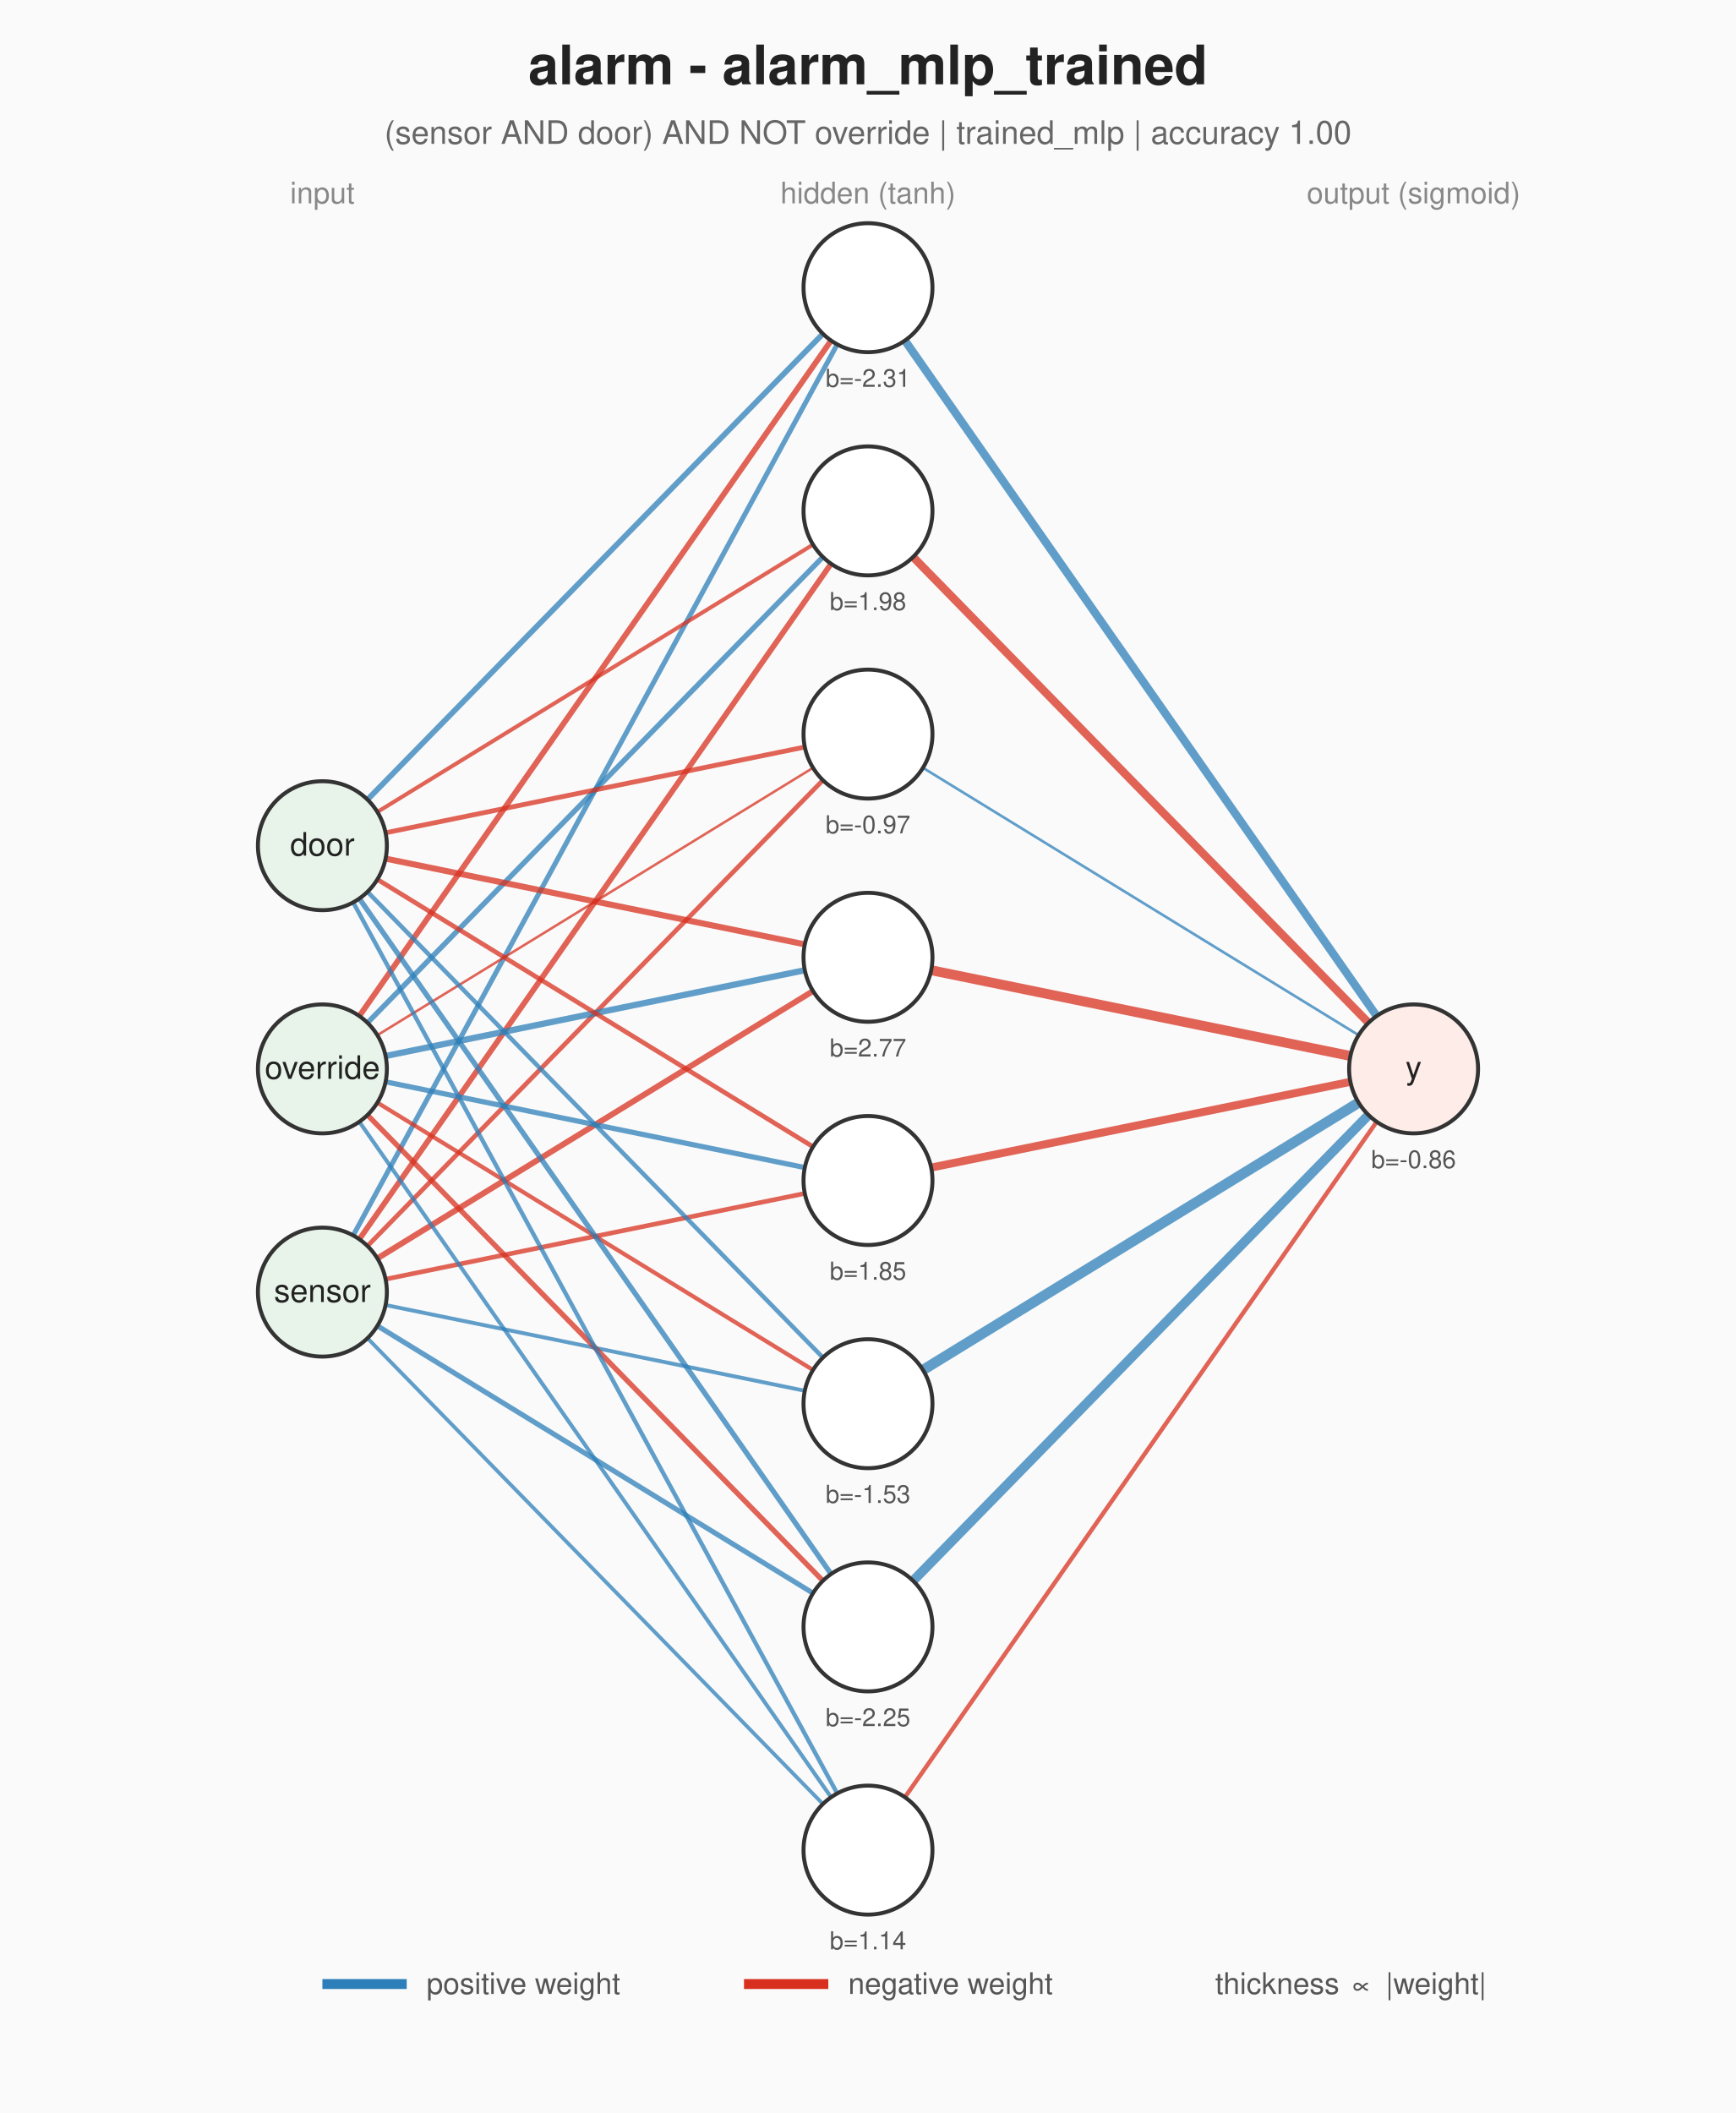
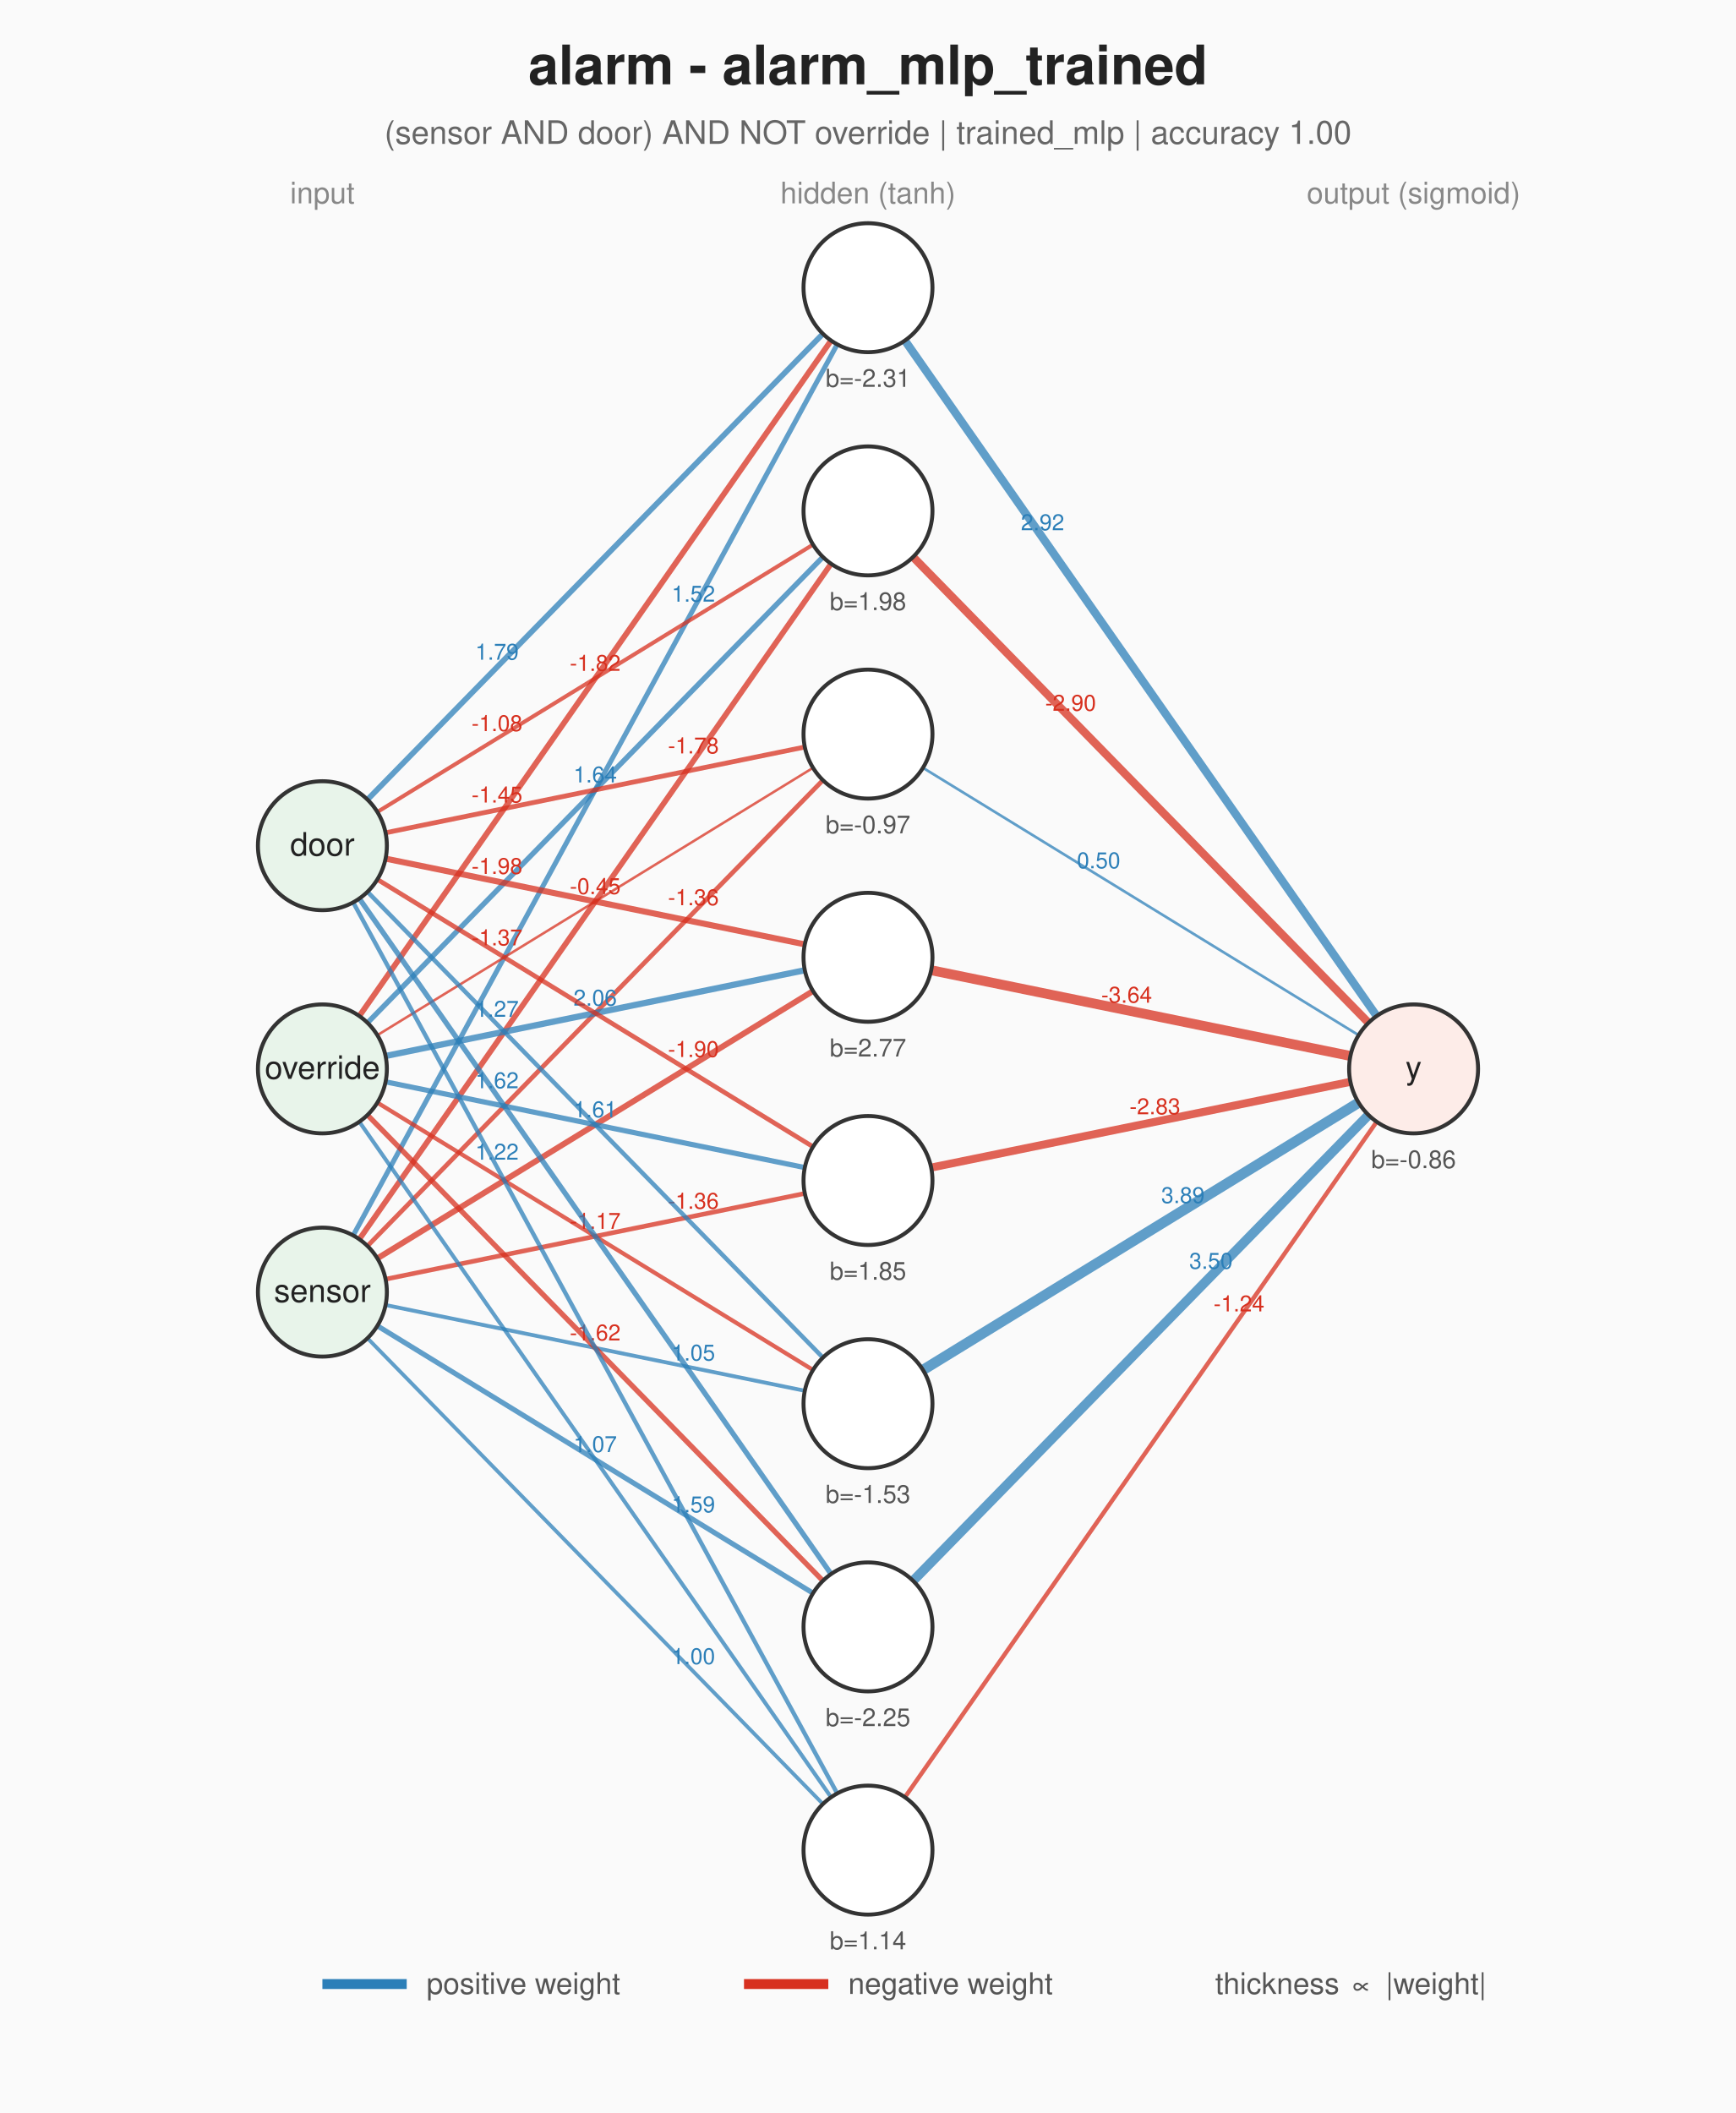
<svg xmlns="http://www.w3.org/2000/svg" width="700" height="852" viewBox="0 0 700 852" font-family="Helvetica, Arial, sans-serif">
  <rect width="700" height="852" fill="#fafafa" />
  <text x="350.0" y="34" text-anchor="middle" font-size="22" font-weight="bold" fill="#222">alarm - alarm_mlp_trained</text>
  <text x="350.0" y="58" text-anchor="middle" font-size="13" fill="#666">(sensor AND door) AND NOT override  |  trained_mlp  |  accuracy 1.00</text>
  <line x1="130.0" y1="341.0" x2="350.0" y2="116.0" stroke="#2c7fb8" stroke-width="2.26" stroke-opacity="0.75" />
+   <text x="200.4" y="266.0" text-anchor="middle" font-size="9" fill="#2c7fb8">1.79</text>
  <line x1="130.0" y1="431.0" x2="350.0" y2="116.0" stroke="#d7301f" stroke-width="2.29" stroke-opacity="0.75" />
+   <text x="240.0" y="270.5" text-anchor="middle" font-size="9" fill="#d7301f">-1.82</text>
  <line x1="130.0" y1="521.0" x2="350.0" y2="116.0" stroke="#2c7fb8" stroke-width="2.01" stroke-opacity="0.75" />
+   <text x="279.6" y="242.6" text-anchor="middle" font-size="9" fill="#2c7fb8">1.52</text>
  <line x1="130.0" y1="341.0" x2="350.0" y2="206.0" stroke="#d7301f" stroke-width="1.60" stroke-opacity="0.75" />
+   <text x="200.4" y="294.8" text-anchor="middle" font-size="9" fill="#d7301f">-1.08</text>
  <line x1="130.0" y1="431.0" x2="350.0" y2="206.0" stroke="#2c7fb8" stroke-width="2.12" stroke-opacity="0.75" />
+   <text x="240.0" y="315.5" text-anchor="middle" font-size="9" fill="#2c7fb8">1.64</text>
  <line x1="130.0" y1="521.0" x2="350.0" y2="206.0" stroke="#d7301f" stroke-width="2.25" stroke-opacity="0.75" />
+   <text x="279.6" y="303.8" text-anchor="middle" font-size="9" fill="#d7301f">-1.78</text>
  <line x1="130.0" y1="341.0" x2="350.0" y2="296.0" stroke="#d7301f" stroke-width="1.94" stroke-opacity="0.75" />
+   <text x="200.4" y="323.6" text-anchor="middle" font-size="9" fill="#d7301f">-1.45</text>
  <line x1="130.0" y1="431.0" x2="350.0" y2="296.0" stroke="#d7301f" stroke-width="1.01" stroke-opacity="0.75" />
+   <text x="240.0" y="360.5" text-anchor="middle" font-size="9" fill="#d7301f">-0.45</text>
  <line x1="130.0" y1="521.0" x2="350.0" y2="296.0" stroke="#d7301f" stroke-width="1.86" stroke-opacity="0.75" />
+   <text x="279.6" y="365.0" text-anchor="middle" font-size="9" fill="#d7301f">-1.36</text>
  <line x1="130.0" y1="341.0" x2="350.0" y2="386.0" stroke="#d7301f" stroke-width="2.44" stroke-opacity="0.75" />
+   <text x="200.4" y="352.4" text-anchor="middle" font-size="9" fill="#d7301f">-1.98</text>
  <line x1="130.0" y1="431.0" x2="350.0" y2="386.0" stroke="#2c7fb8" stroke-width="2.51" stroke-opacity="0.75" />
+   <text x="240.0" y="405.5" text-anchor="middle" font-size="9" fill="#2c7fb8">2.06</text>
  <line x1="130.0" y1="521.0" x2="350.0" y2="386.0" stroke="#d7301f" stroke-width="2.36" stroke-opacity="0.75" />
+   <text x="279.6" y="426.2" text-anchor="middle" font-size="9" fill="#d7301f">-1.90</text>
  <line x1="130.0" y1="341.0" x2="350.0" y2="476.0" stroke="#d7301f" stroke-width="1.87" stroke-opacity="0.75" />
+   <text x="200.4" y="381.2" text-anchor="middle" font-size="9" fill="#d7301f">-1.37</text>
  <line x1="130.0" y1="431.0" x2="350.0" y2="476.0" stroke="#2c7fb8" stroke-width="2.09" stroke-opacity="0.75" />
+   <text x="240.0" y="450.5" text-anchor="middle" font-size="9" fill="#2c7fb8">1.61</text>
  <line x1="130.0" y1="521.0" x2="350.0" y2="476.0" stroke="#d7301f" stroke-width="1.86" stroke-opacity="0.75" />
+   <text x="279.6" y="487.4" text-anchor="middle" font-size="9" fill="#d7301f">-1.36</text>
  <line x1="130.0" y1="341.0" x2="350.0" y2="566.0" stroke="#2c7fb8" stroke-width="1.77" stroke-opacity="0.75" />
+   <text x="200.4" y="410.0" text-anchor="middle" font-size="9" fill="#2c7fb8">1.27</text>
  <line x1="130.0" y1="431.0" x2="350.0" y2="566.0" stroke="#d7301f" stroke-width="1.68" stroke-opacity="0.75" />
+   <text x="240.0" y="495.5" text-anchor="middle" font-size="9" fill="#d7301f">-1.17</text>
  <line x1="130.0" y1="521.0" x2="350.0" y2="566.0" stroke="#2c7fb8" stroke-width="1.57" stroke-opacity="0.75" />
+   <text x="279.6" y="548.6" text-anchor="middle" font-size="9" fill="#2c7fb8">1.05</text>
  <line x1="130.0" y1="341.0" x2="350.0" y2="656.0" stroke="#2c7fb8" stroke-width="2.10" stroke-opacity="0.75" />
+   <text x="200.4" y="438.8" text-anchor="middle" font-size="9" fill="#2c7fb8">1.62</text>
  <line x1="130.0" y1="431.0" x2="350.0" y2="656.0" stroke="#d7301f" stroke-width="2.10" stroke-opacity="0.75" />
+   <text x="240.0" y="540.5" text-anchor="middle" font-size="9" fill="#d7301f">-1.62</text>
  <line x1="130.0" y1="521.0" x2="350.0" y2="656.0" stroke="#2c7fb8" stroke-width="2.07" stroke-opacity="0.75" />
+   <text x="279.6" y="609.8" text-anchor="middle" font-size="9" fill="#2c7fb8">1.59</text>
  <line x1="130.0" y1="341.0" x2="350.0" y2="746.0" stroke="#2c7fb8" stroke-width="1.73" stroke-opacity="0.75" />
+   <text x="200.4" y="467.6" text-anchor="middle" font-size="9" fill="#2c7fb8">1.22</text>
  <line x1="130.0" y1="431.0" x2="350.0" y2="746.0" stroke="#2c7fb8" stroke-width="1.59" stroke-opacity="0.75" />
+   <text x="240.0" y="585.5" text-anchor="middle" font-size="9" fill="#2c7fb8">1.07</text>
  <line x1="130.0" y1="521.0" x2="350.0" y2="746.0" stroke="#2c7fb8" stroke-width="1.52" stroke-opacity="0.75" />
+   <text x="279.6" y="671.0" text-anchor="middle" font-size="9" fill="#2c7fb8">1.00</text>
  <line x1="350.0" y1="116.0" x2="570.0" y2="431.0" stroke="#2c7fb8" stroke-width="3.30" stroke-opacity="0.75" />
+   <text x="420.4" y="213.8" text-anchor="middle" font-size="9" fill="#2c7fb8">2.92</text>
  <line x1="350.0" y1="206.0" x2="570.0" y2="431.0" stroke="#d7301f" stroke-width="3.29" stroke-opacity="0.75" />
+   <text x="431.7" y="286.6" text-anchor="middle" font-size="9" fill="#d7301f">-2.90</text>
  <line x1="350.0" y1="296.0" x2="570.0" y2="431.0" stroke="#2c7fb8" stroke-width="1.07" stroke-opacity="0.75" />
+   <text x="443.0" y="350.1" text-anchor="middle" font-size="9" fill="#2c7fb8">0.50</text>
  <line x1="350.0" y1="386.0" x2="570.0" y2="431.0" stroke="#d7301f" stroke-width="3.97" stroke-opacity="0.75" />
+   <text x="454.3" y="404.3" text-anchor="middle" font-size="9" fill="#d7301f">-3.64</text>
  <line x1="350.0" y1="476.0" x2="570.0" y2="431.0" stroke="#d7301f" stroke-width="3.22" stroke-opacity="0.75" />
+   <text x="465.7" y="449.3" text-anchor="middle" font-size="9" fill="#d7301f">-2.83</text>
  <line x1="350.0" y1="566.0" x2="570.0" y2="431.0" stroke="#2c7fb8" stroke-width="4.20" stroke-opacity="0.75" />
+   <text x="477.0" y="485.1" text-anchor="middle" font-size="9" fill="#2c7fb8">3.89</text>
  <line x1="350.0" y1="656.0" x2="570.0" y2="431.0" stroke="#2c7fb8" stroke-width="3.84" stroke-opacity="0.75" />
+   <text x="488.3" y="511.6" text-anchor="middle" font-size="9" fill="#2c7fb8">3.50</text>
  <line x1="350.0" y1="746.0" x2="570.0" y2="431.0" stroke="#d7301f" stroke-width="1.75" stroke-opacity="0.75" />
+   <text x="499.6" y="528.8" text-anchor="middle" font-size="9" fill="#d7301f">-1.24</text>
  <circle cx="130.0" cy="341.0" r="26" fill="#e8f4ea" stroke="#333333" stroke-width="1.6" />
  <text x="130.0" y="345.0" text-anchor="middle" font-size="13" fill="#222">door</text>
  <circle cx="130.0" cy="431.0" r="26" fill="#e8f4ea" stroke="#333333" stroke-width="1.6" />
  <text x="130.0" y="435.0" text-anchor="middle" font-size="13" fill="#222">override</text>
  <circle cx="130.0" cy="521.0" r="26" fill="#e8f4ea" stroke="#333333" stroke-width="1.6" />
  <text x="130.0" y="525.0" text-anchor="middle" font-size="13" fill="#222">sensor</text>
  <text x="130.0" y="82.0" text-anchor="middle" font-size="12" fill="#888">input</text>
  <circle cx="350.0" cy="116.0" r="26" fill="#ffffff" stroke="#333333" stroke-width="1.6" />
  <text x="350.0" y="156.0" text-anchor="middle" font-size="10" fill="#555">b=-2.31</text>
  <circle cx="350.0" cy="206.0" r="26" fill="#ffffff" stroke="#333333" stroke-width="1.6" />
  <text x="350.0" y="246.0" text-anchor="middle" font-size="10" fill="#555">b=1.98</text>
  <circle cx="350.0" cy="296.0" r="26" fill="#ffffff" stroke="#333333" stroke-width="1.6" />
  <text x="350.0" y="336.0" text-anchor="middle" font-size="10" fill="#555">b=-0.97</text>
  <circle cx="350.0" cy="386.0" r="26" fill="#ffffff" stroke="#333333" stroke-width="1.6" />
  <text x="350.0" y="426.0" text-anchor="middle" font-size="10" fill="#555">b=2.77</text>
  <circle cx="350.0" cy="476.0" r="26" fill="#ffffff" stroke="#333333" stroke-width="1.6" />
  <text x="350.0" y="516.0" text-anchor="middle" font-size="10" fill="#555">b=1.85</text>
  <circle cx="350.0" cy="566.0" r="26" fill="#ffffff" stroke="#333333" stroke-width="1.6" />
  <text x="350.0" y="606.0" text-anchor="middle" font-size="10" fill="#555">b=-1.53</text>
  <circle cx="350.0" cy="656.0" r="26" fill="#ffffff" stroke="#333333" stroke-width="1.6" />
  <text x="350.0" y="696.0" text-anchor="middle" font-size="10" fill="#555">b=-2.25</text>
  <circle cx="350.0" cy="746.0" r="26" fill="#ffffff" stroke="#333333" stroke-width="1.6" />
  <text x="350.0" y="786.0" text-anchor="middle" font-size="10" fill="#555">b=1.14</text>
  <text x="350.0" y="82.0" text-anchor="middle" font-size="12" fill="#888">hidden (tanh)</text>
  <circle cx="570.0" cy="431.0" r="26" fill="#fdece8" stroke="#333333" stroke-width="1.6" />
  <text x="570.0" y="435.0" text-anchor="middle" font-size="13" fill="#222">y</text>
  <text x="570.0" y="471.0" text-anchor="middle" font-size="10" fill="#555">b=-0.86</text>
  <text x="570.0" y="82.0" text-anchor="middle" font-size="12" fill="#888">output (sigmoid)</text>
  <line x1="130" y1="800" x2="164" y2="800" stroke="#2c7fb8" stroke-width="4" />
  <text x="172" y="804" font-size="12" fill="#555">positive weight</text>
  <line x1="300" y1="800" x2="334" y2="800" stroke="#d7301f" stroke-width="4" />
  <text x="342" y="804" font-size="12" fill="#555">negative weight</text>
  <text x="490" y="804" font-size="12" fill="#555">thickness ∝ |weight|</text>
</svg>
